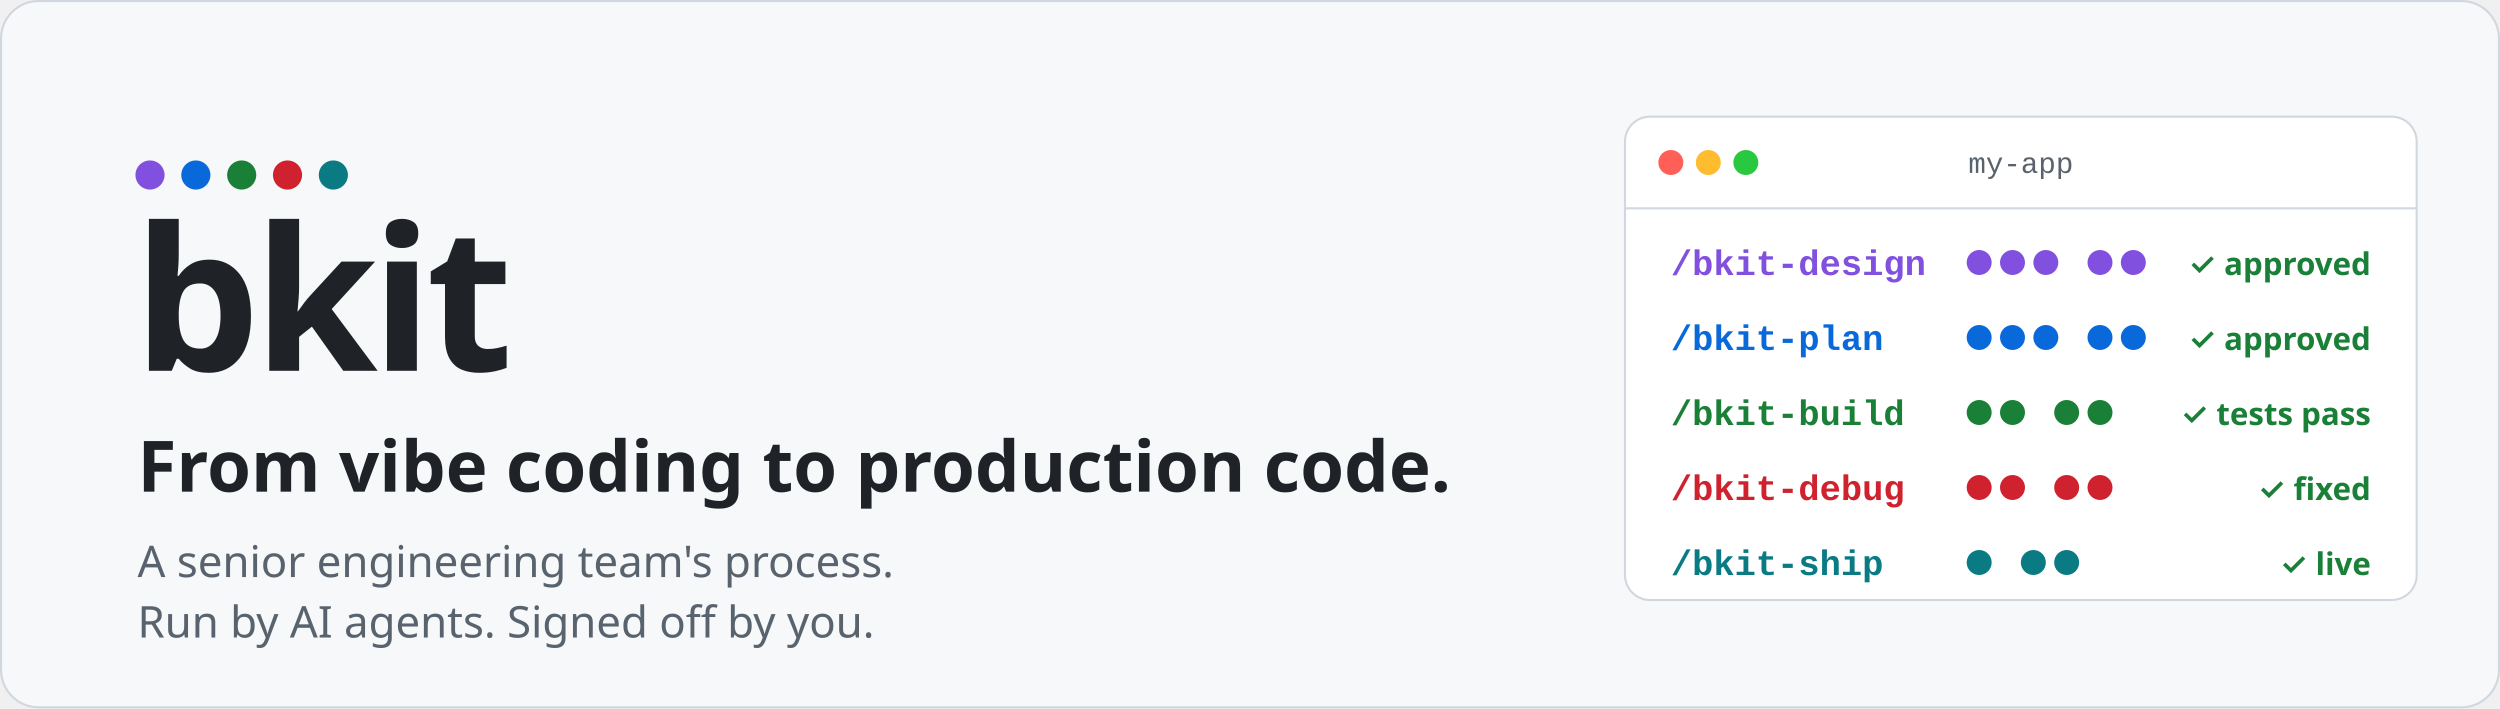
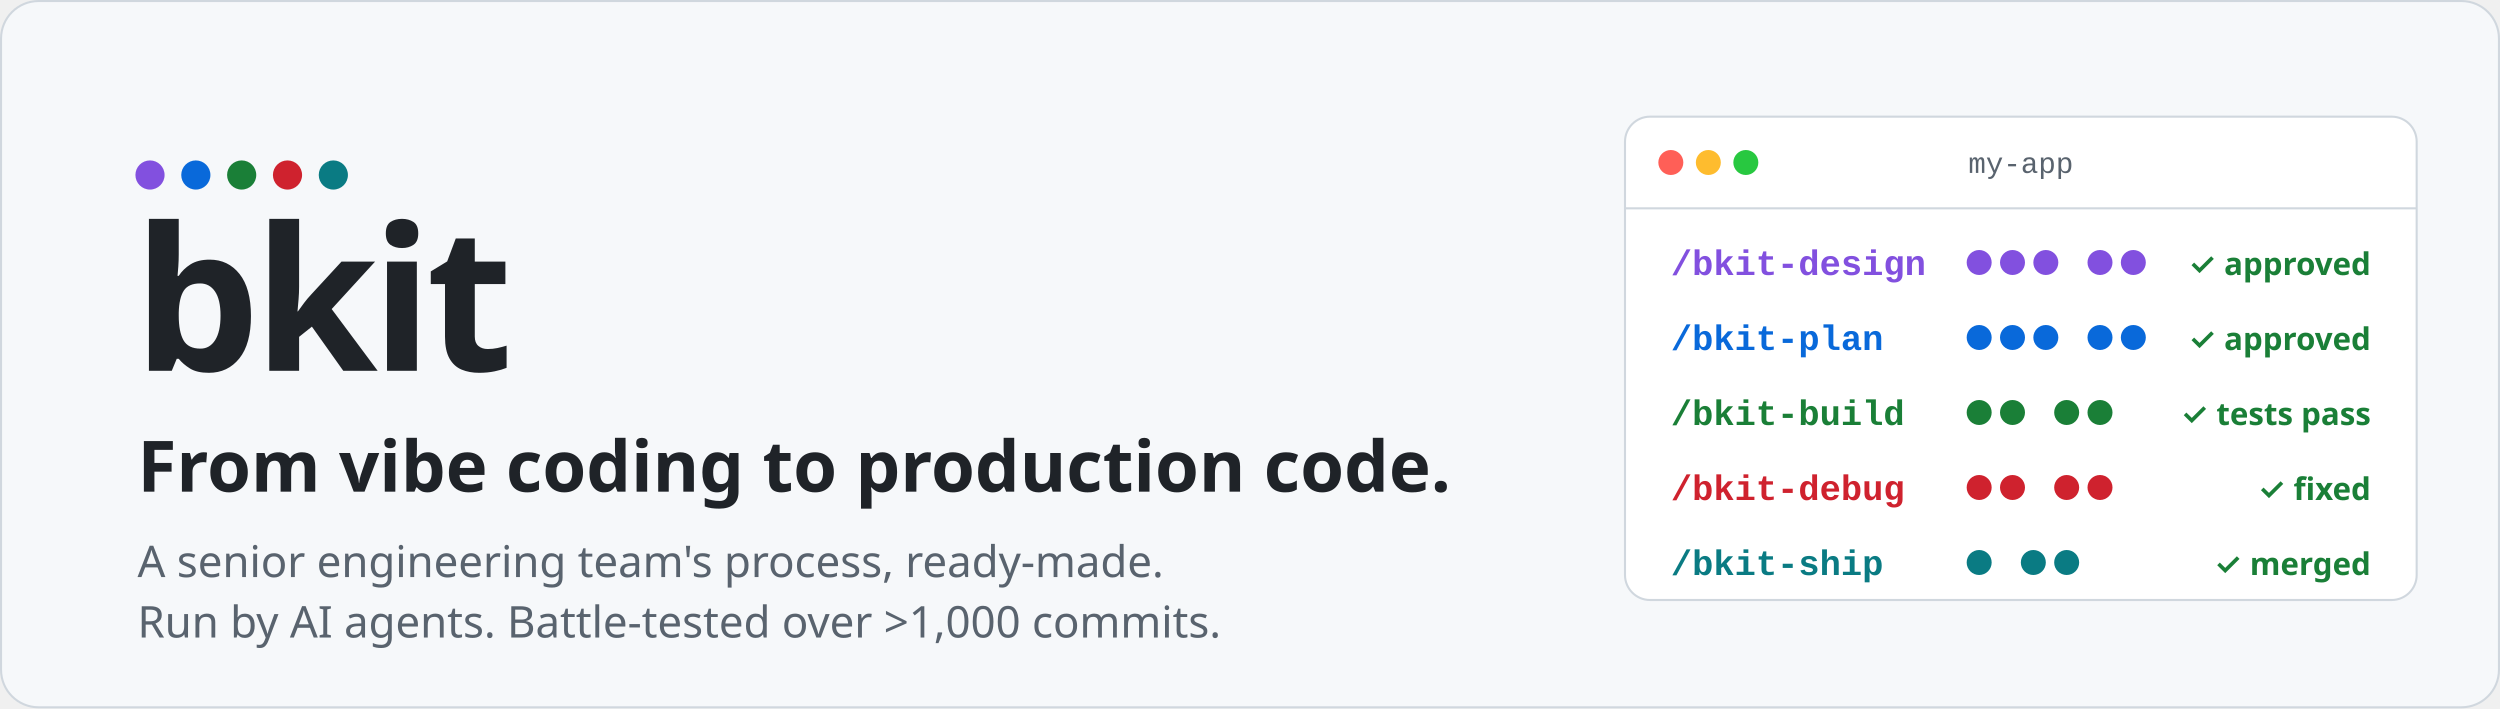
- <svg xmlns="http://www.w3.org/2000/svg" width="1200" height="340" viewBox="0 0 1200 340" role="img" aria-label="bkit — from vibe coding to production code. A senior engineering team's process, run by AI agents, signed off by you.">
+ <svg xmlns="http://www.w3.org/2000/svg" width="1200" height="340" viewBox="0 0 1200 340" role="img" aria-label="bkit — from vibe coding to production code. A senior engineering team's process, ready-made, run by AI agents and battle-tested over more than 1,000 commits.">
  <rect x="0.5" y="0.5" width="1199" height="339" rx="18" fill="#f6f8fa" stroke="#d0d7de" />
  <circle cx="72" cy="84" r="7" fill="#8250df" />
  <circle cx="94" cy="84" r="7" fill="#0969da" />
  <circle cx="116" cy="84" r="7" fill="#1a7f37" />
  <circle cx="138" cy="84" r="7" fill="#cf222e" />
  <circle cx="160" cy="84" r="7" fill="#0a7b83" />
  <text x="64" y="178" font-family="-apple-system, BlinkMacSystemFont, 'Segoe UI', 'Noto Sans', Helvetica, Arial, sans-serif" font-size="96" font-weight="800" fill="#1f2328" text-anchor="start" letter-spacing="-3">bkit</text>
  <text x="66" y="236" font-family="-apple-system, BlinkMacSystemFont, 'Segoe UI', 'Noto Sans', Helvetica, Arial, sans-serif" font-size="34" font-weight="700" fill="#1f2328" text-anchor="start">From vibe coding to production code.</text>
-   <text x="66" y="277" font-family="-apple-system, BlinkMacSystemFont, 'Segoe UI', 'Noto Sans', Helvetica, Arial, sans-serif" font-size="21" font-weight="400" fill="#59636e" text-anchor="start">A senior engineering team's process.</text>
-   <text x="66" y="306" font-family="-apple-system, BlinkMacSystemFont, 'Segoe UI', 'Noto Sans', Helvetica, Arial, sans-serif" font-size="21" font-weight="400" fill="#59636e" text-anchor="start">Run by AI agents. Signed off by you.</text>
+   <text x="66" y="277" font-family="-apple-system, BlinkMacSystemFont, 'Segoe UI', 'Noto Sans', Helvetica, Arial, sans-serif" font-size="21" font-weight="400" fill="#59636e" text-anchor="start">A senior engineering team's process, ready-made.</text>
+   <text x="66" y="306" font-family="-apple-system, BlinkMacSystemFont, 'Segoe UI', 'Noto Sans', Helvetica, Arial, sans-serif" font-size="21" font-weight="400" fill="#59636e" text-anchor="start">Run by AI agents. Battle-tested over &gt;1,000 commits.</text>
  <rect x="780" y="56" width="380" height="232" rx="12" fill="#ffffff" stroke="#d0d7de" />
  <circle cx="802" cy="78" r="6" fill="#ff5f57" />
  <circle cx="820" cy="78" r="6" fill="#febc2e" />
  <circle cx="838" cy="78" r="6" fill="#28c840" />
  <text x="970" y="83" font-family="ui-monospace, SFMono-Regular, 'SF Mono', Menlo, Consolas, 'Liberation Mono', monospace" font-size="14" font-weight="400" fill="#59636e" text-anchor="middle">my-app</text>
  <line x1="780" y1="100" x2="1160" y2="100" stroke="#d0d7de" />
  <text x="802" y="132" font-family="ui-monospace, SFMono-Regular, 'SF Mono', Menlo, Consolas, 'Liberation Mono', monospace" font-size="17" font-weight="600" fill="#8250df" text-anchor="start">/bkit-design</text>
  <circle cx="950" cy="126" r="6" fill="#8250df" />
  <circle cx="966" cy="126" r="6" fill="#8250df" />
  <circle cx="982" cy="126" r="6" fill="#8250df" />
  <circle cx="1008" cy="126" r="6" fill="#8250df" />
  <circle cx="1024" cy="126" r="6" fill="#8250df" />
  <text x="1138" y="132" font-family="-apple-system, BlinkMacSystemFont, 'Segoe UI', 'Noto Sans', Helvetica, Arial, sans-serif" font-size="15" font-weight="600" fill="#1a7f37" text-anchor="end">✓ approved</text>
  <text x="802" y="168" font-family="ui-monospace, SFMono-Regular, 'SF Mono', Menlo, Consolas, 'Liberation Mono', monospace" font-size="17" font-weight="600" fill="#0969da" text-anchor="start">/bkit-plan</text>
  <circle cx="950" cy="162" r="6" fill="#0969da" />
  <circle cx="966" cy="162" r="6" fill="#0969da" />
  <circle cx="982" cy="162" r="6" fill="#0969da" />
  <circle cx="1008" cy="162" r="6" fill="#0969da" />
  <circle cx="1024" cy="162" r="6" fill="#0969da" />
  <text x="1138" y="168" font-family="-apple-system, BlinkMacSystemFont, 'Segoe UI', 'Noto Sans', Helvetica, Arial, sans-serif" font-size="15" font-weight="600" fill="#1a7f37" text-anchor="end">✓ approved</text>
  <text x="802" y="204" font-family="ui-monospace, SFMono-Regular, 'SF Mono', Menlo, Consolas, 'Liberation Mono', monospace" font-size="17" font-weight="600" fill="#1a7f37" text-anchor="start">/bkit-build</text>
  <circle cx="950" cy="198" r="6" fill="#1a7f37" />
  <circle cx="966" cy="198" r="6" fill="#1a7f37" />
  <circle cx="992" cy="198" r="6" fill="#1a7f37" />
  <circle cx="1008" cy="198" r="6" fill="#1a7f37" />
  <text x="1138" y="204" font-family="-apple-system, BlinkMacSystemFont, 'Segoe UI', 'Noto Sans', Helvetica, Arial, sans-serif" font-size="15" font-weight="600" fill="#1a7f37" text-anchor="end">✓ tests pass</text>
  <text x="802" y="240" font-family="ui-monospace, SFMono-Regular, 'SF Mono', Menlo, Consolas, 'Liberation Mono', monospace" font-size="17" font-weight="600" fill="#cf222e" text-anchor="start">/bkit-debug</text>
  <circle cx="950" cy="234" r="6" fill="#cf222e" />
  <circle cx="966" cy="234" r="6" fill="#cf222e" />
  <circle cx="992" cy="234" r="6" fill="#cf222e" />
  <circle cx="1008" cy="234" r="6" fill="#cf222e" />
  <text x="1138" y="240" font-family="-apple-system, BlinkMacSystemFont, 'Segoe UI', 'Noto Sans', Helvetica, Arial, sans-serif" font-size="15" font-weight="600" fill="#1a7f37" text-anchor="end">✓ fixed</text>
  <text x="802" y="276" font-family="ui-monospace, SFMono-Regular, 'SF Mono', Menlo, Consolas, 'Liberation Mono', monospace" font-size="17" font-weight="600" fill="#0a7b83" text-anchor="start">/bkit-ship</text>
  <circle cx="950" cy="270" r="6" fill="#0a7b83" />
  <circle cx="976" cy="270" r="6" fill="#0a7b83" />
  <circle cx="992" cy="270" r="6" fill="#0a7b83" />
-   <text x="1138" y="276" font-family="-apple-system, BlinkMacSystemFont, 'Segoe UI', 'Noto Sans', Helvetica, Arial, sans-serif" font-size="15" font-weight="600" fill="#1a7f37" text-anchor="end">✓ live</text>
+   <text x="1138" y="276" font-family="-apple-system, BlinkMacSystemFont, 'Segoe UI', 'Noto Sans', Helvetica, Arial, sans-serif" font-size="15" font-weight="600" fill="#1a7f37" text-anchor="end">✓ merged</text>
</svg>
